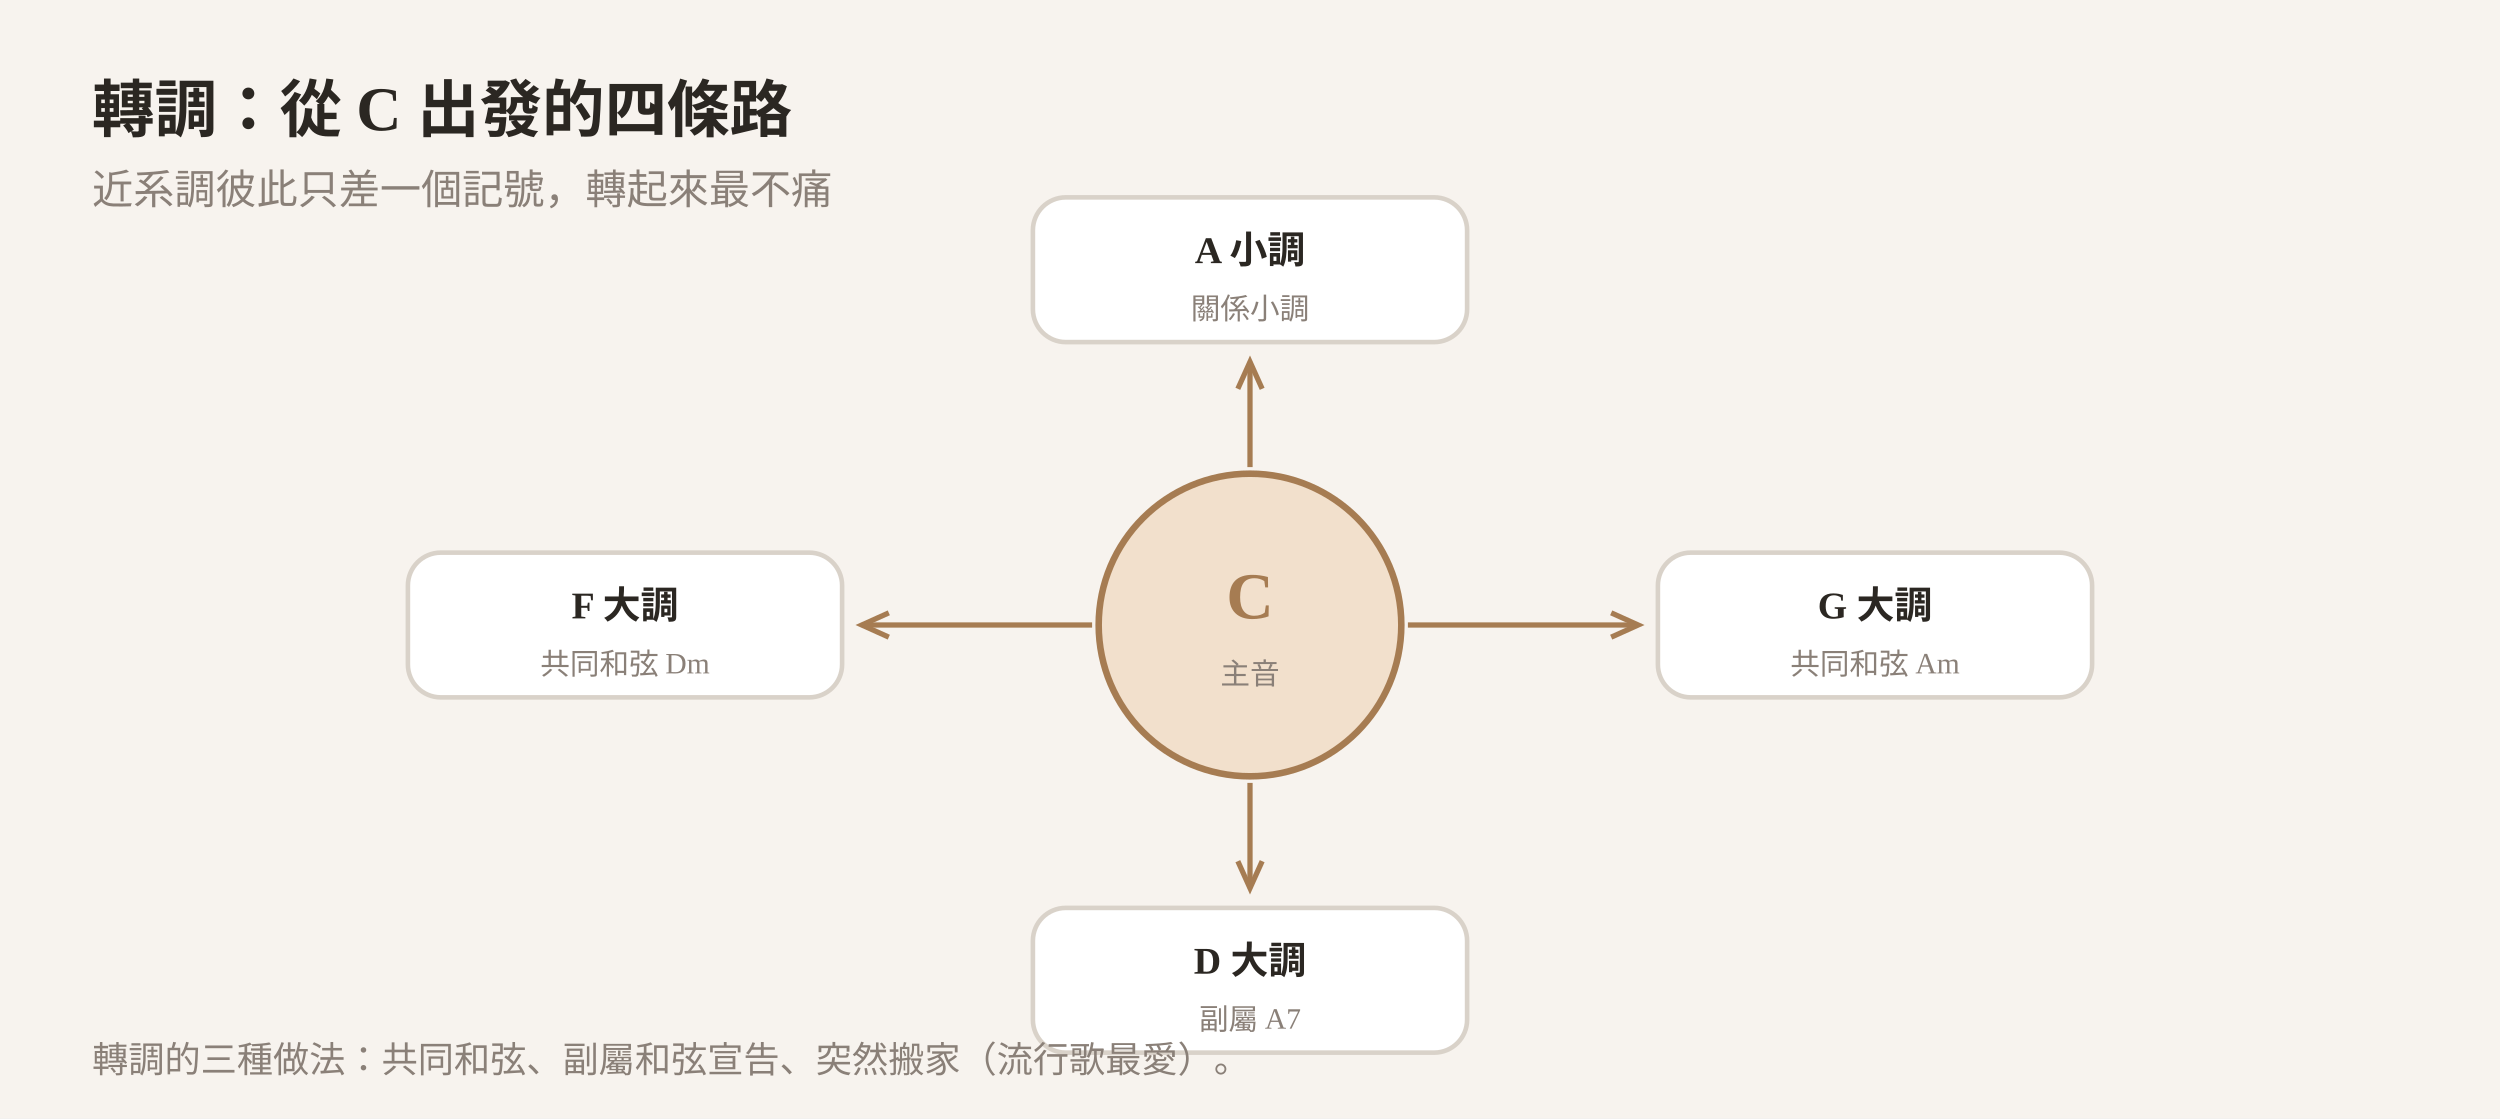
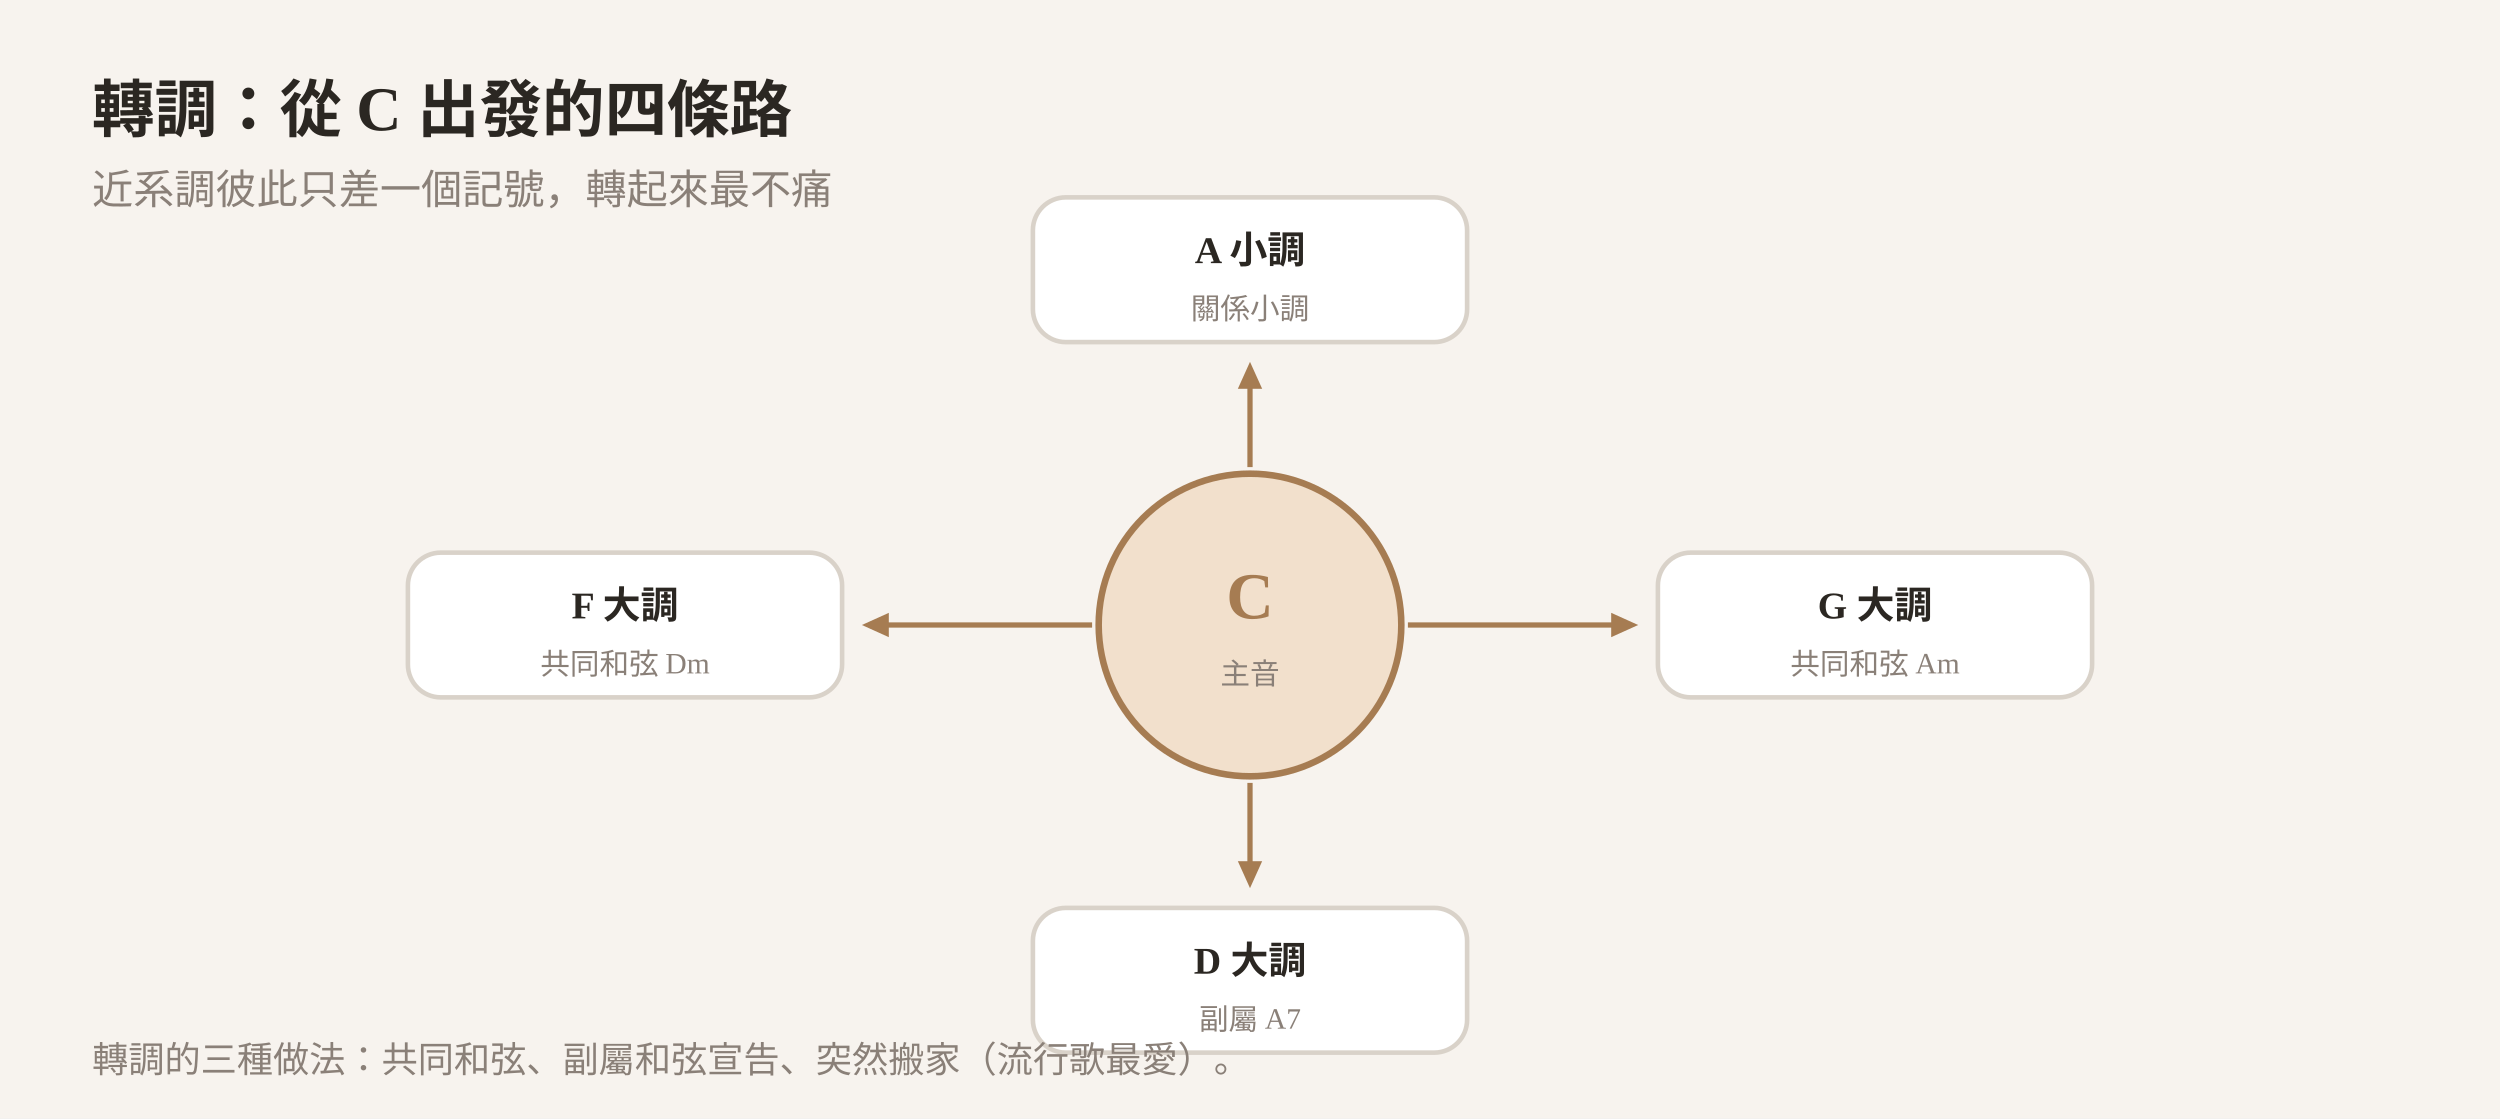
<svg xmlns="http://www.w3.org/2000/svg" viewBox="0 0 760 340" width="100%" role="img" aria-label="轉調：從 C 出發的四條路">
  <rect width="760" height="340" fill="#f7f3ee" />
  <text x="28.0" y="40.0" font-size="19" text-anchor="start" fill="#2b2722" font-weight="700">轉調：從 C 出發的四條路</text>
  <text x="28.0" y="62.0" font-size="12.5" text-anchor="start" fill="#8a8078" font-weight="400">近系調彼此只差一個記號，轉起來最不痛</text>
  <circle cx="380.0" cy="190.0" r="46.0" fill="#f2e0cc" stroke="#A67C52" stroke-width="2" />
  <text x="380.0" y="188.0" font-size="20" text-anchor="middle" fill="#A67C52" font-weight="700">C</text>
  <text x="380.0" y="208.0" font-size="9" text-anchor="middle" fill="#8a8078" font-weight="400">主音</text>
  <rect x="504.0" y="168.0" width="132.0" height="44.0" rx="10" fill="#fff" stroke="#d9d2c9" stroke-width="1.4" />
  <text x="570.0" y="188.0" font-size="11.5" text-anchor="middle" fill="#2b2722" font-weight="700">G 大調</text>
  <text x="570.0" y="205.0" font-size="9" text-anchor="middle" fill="#8a8078" font-weight="400">共同和弦 Am</text>
  <rect x="124.0" y="168.0" width="132.0" height="44.0" rx="10" fill="#fff" stroke="#d9d2c9" stroke-width="1.4" />
  <text x="190.0" y="188.0" font-size="11.5" text-anchor="middle" fill="#2b2722" font-weight="700">F 大調</text>
  <text x="190.0" y="205.0" font-size="9" text-anchor="middle" fill="#8a8078" font-weight="400">共同和弦 Dm</text>
  <rect x="314.0" y="60.0" width="132.0" height="44.0" rx="10" fill="#fff" stroke="#d9d2c9" stroke-width="1.4" />
  <text x="380.0" y="80.0" font-size="11.5" text-anchor="middle" fill="#2b2722" font-weight="700">A 小調</text>
  <text x="380.0" y="97.0" font-size="9" text-anchor="middle" fill="#8a8078" font-weight="400">關係小調</text>
  <rect x="314.0" y="276.0" width="132.0" height="44.0" rx="10" fill="#fff" stroke="#d9d2c9" stroke-width="1.4" />
  <text x="380.0" y="296.0" font-size="11.5" text-anchor="middle" fill="#2b2722" font-weight="700">D 大調</text>
  <text x="380.0" y="313.0" font-size="9" text-anchor="middle" fill="#8a8078" font-weight="400">副屬 A7</text>
-   <line x1="428.0" y1="190.0" x2="498.0" y2="190.0" stroke="#A67C52" stroke-width="1.6" />
-   <path d="M489.8 193.7 L498.0 190.0 L489.8 186.3" fill="none" stroke="#A67C52" stroke-width="1.6" />
-   <line x1="332.0" y1="190.0" x2="262.0" y2="190.0" stroke="#A67C52" stroke-width="1.6" />
-   <path d="M270.2 186.3 L262.0 190.0 L270.2 193.7" fill="none" stroke="#A67C52" stroke-width="1.6" />
-   <line x1="380.0" y1="142.0" x2="380.0" y2="110.0" stroke="#A67C52" stroke-width="1.6" />
-   <path d="M383.7 118.2 L380.0 110.0 L376.3 118.2" fill="none" stroke="#A67C52" stroke-width="1.6" />
-   <line x1="380.0" y1="238.0" x2="380.0" y2="270.0" stroke="#A67C52" stroke-width="1.6" />
-   <path d="M376.3 261.8 L380.0 270.0 L383.7 261.8" fill="none" stroke="#A67C52" stroke-width="1.6" />
+   <line x1="428.0" y1="190.0" x2="490.8" y2="190.0" stroke="#A67C52" stroke-width="1.6" />
+   <polygon points="498.0,190.0 489.8,193.7 489.8,186.3" fill="#A67C52" />
+   <line x1="332.0" y1="190.0" x2="269.2" y2="190.0" stroke="#A67C52" stroke-width="1.6" />
+   <polygon points="262.0,190.0 270.2,186.3 270.2,193.7" fill="#A67C52" />
+   <line x1="380.0" y1="142.0" x2="380.0" y2="117.2" stroke="#A67C52" stroke-width="1.6" />
+   <polygon points="380.0,110.0 383.7,118.2 376.3,118.2" fill="#A67C52" />
+   <line x1="380.0" y1="238.0" x2="380.0" y2="262.8" stroke="#A67C52" stroke-width="1.6" />
+   <polygon points="380.0,270.0 376.3,261.8 383.7,261.8" fill="#A67C52" />
  <text x="28.0" y="326.0" font-size="11" text-anchor="start" fill="#8a8078" font-weight="400">轉調的三種做法：共同和弦、副屬和弦宣告、突然搬家（流行歌最愛）。</text>
</svg>
